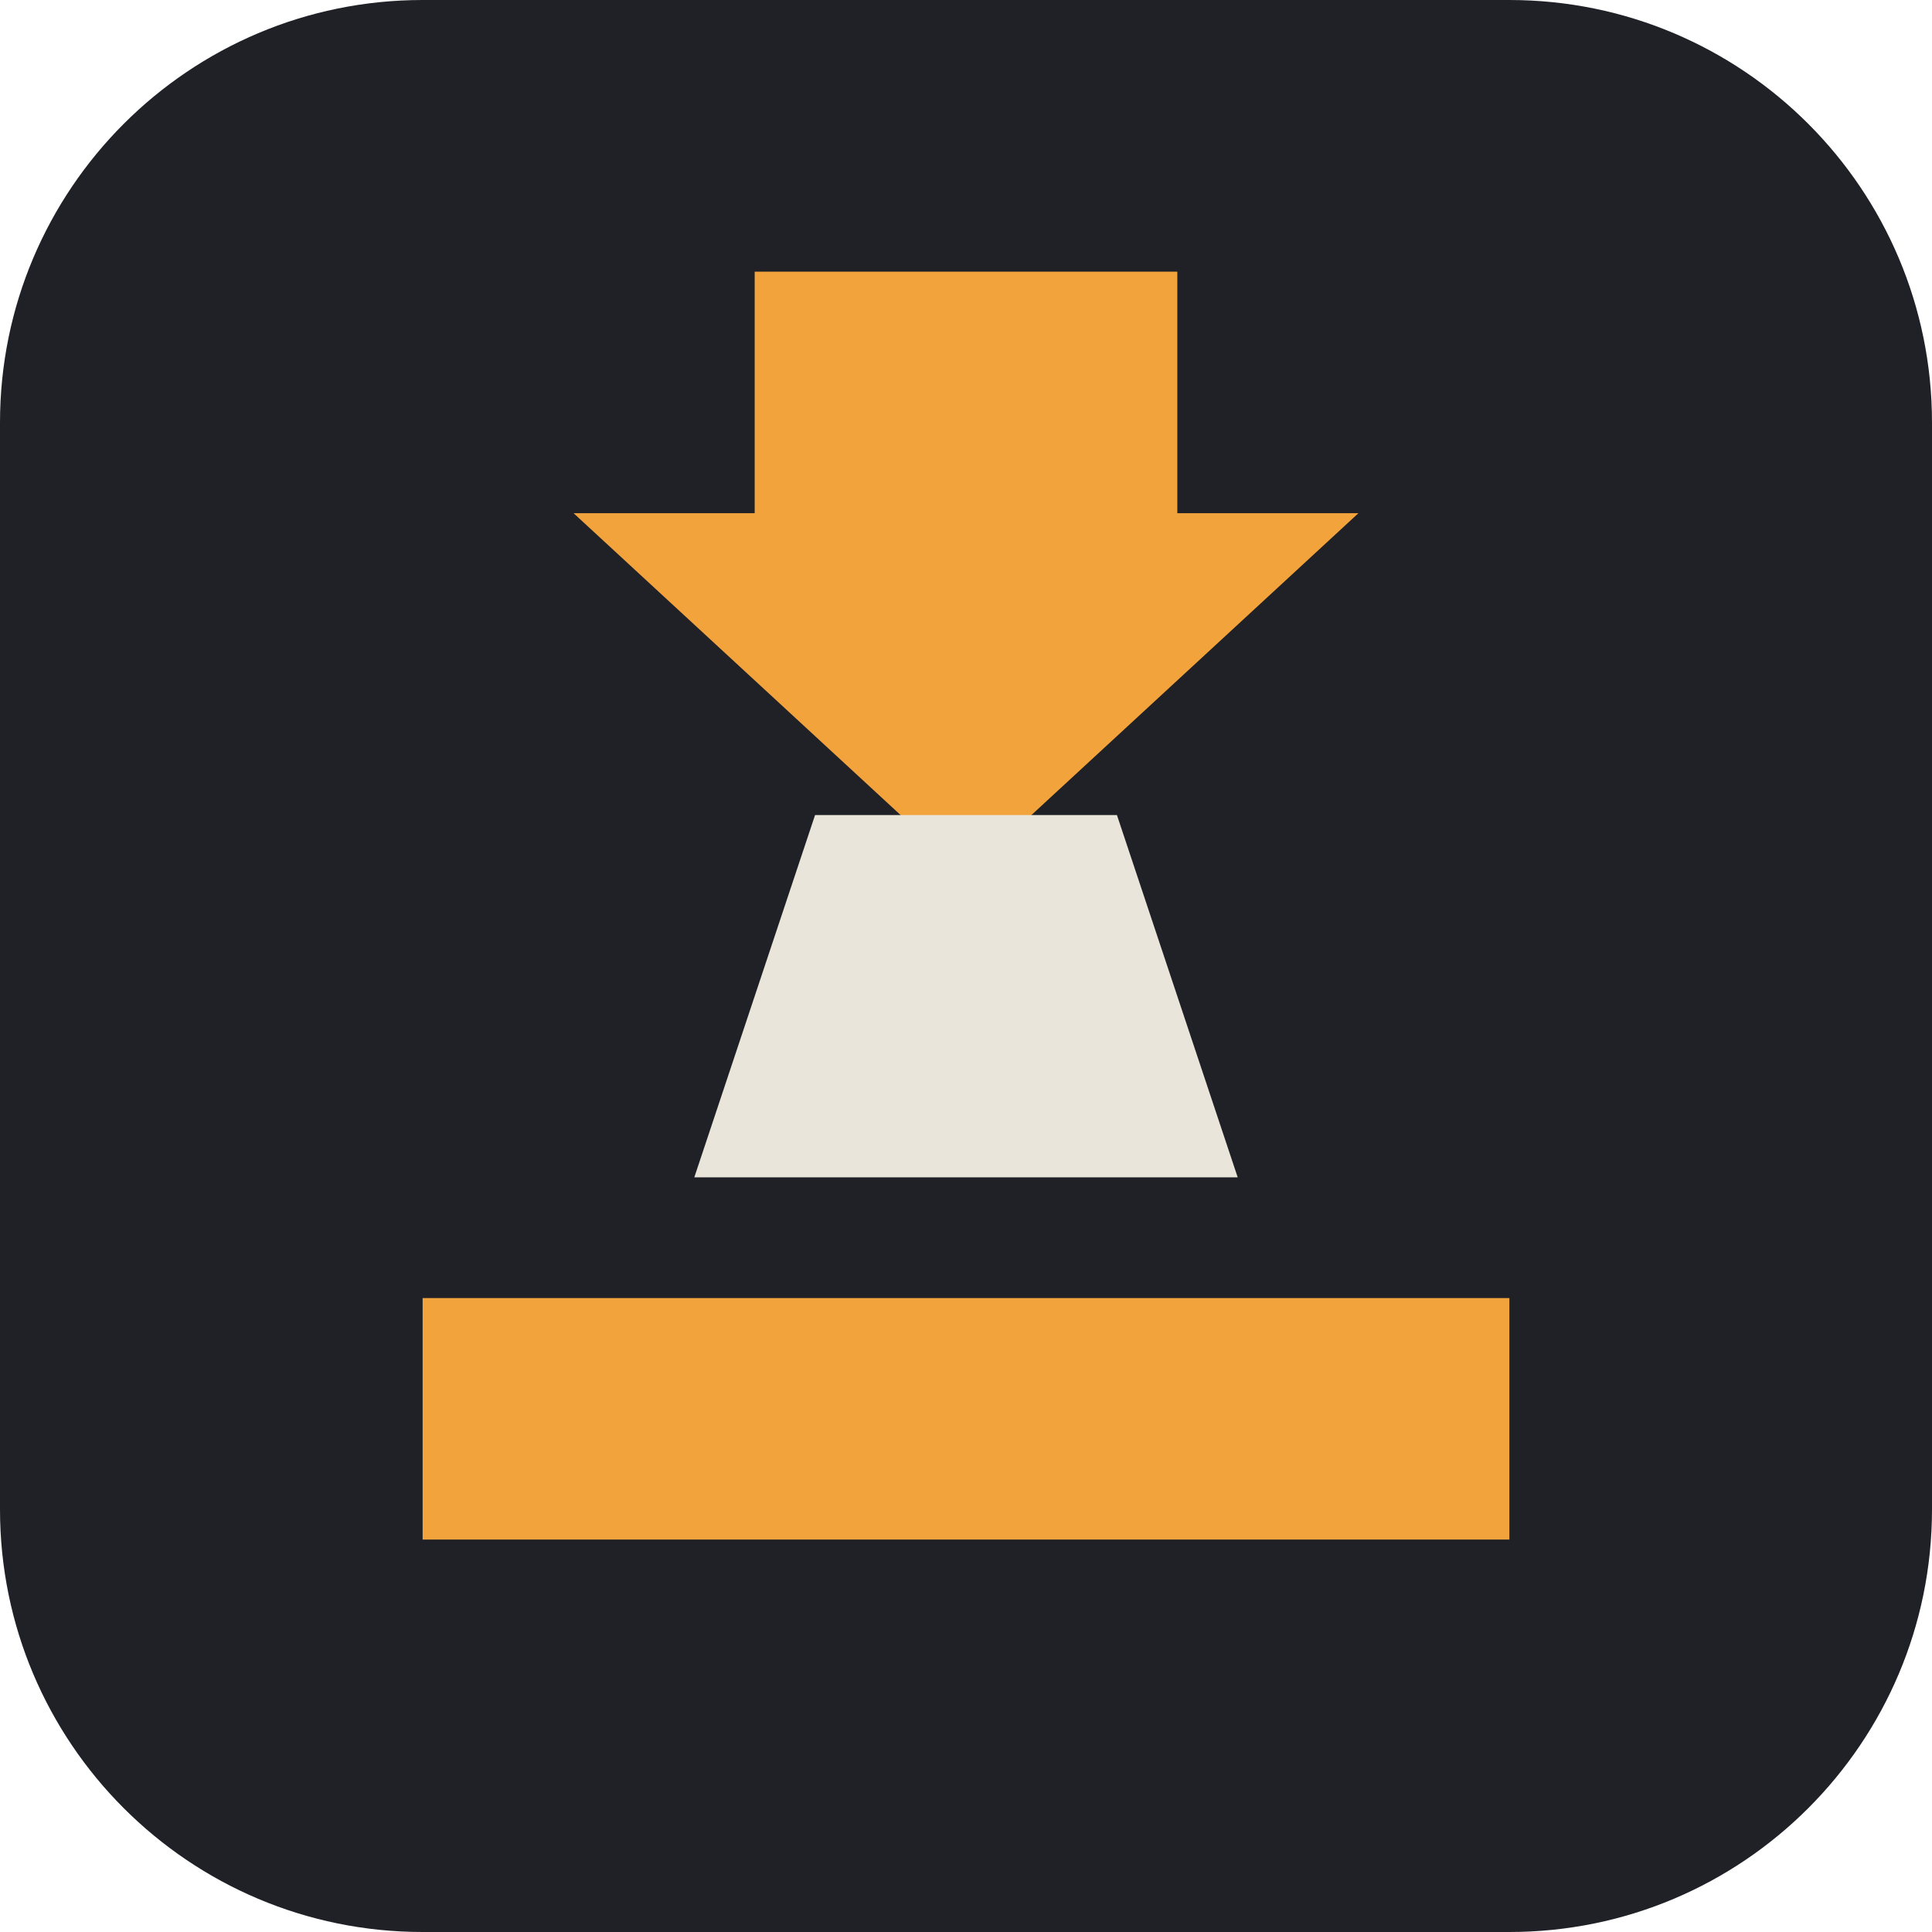
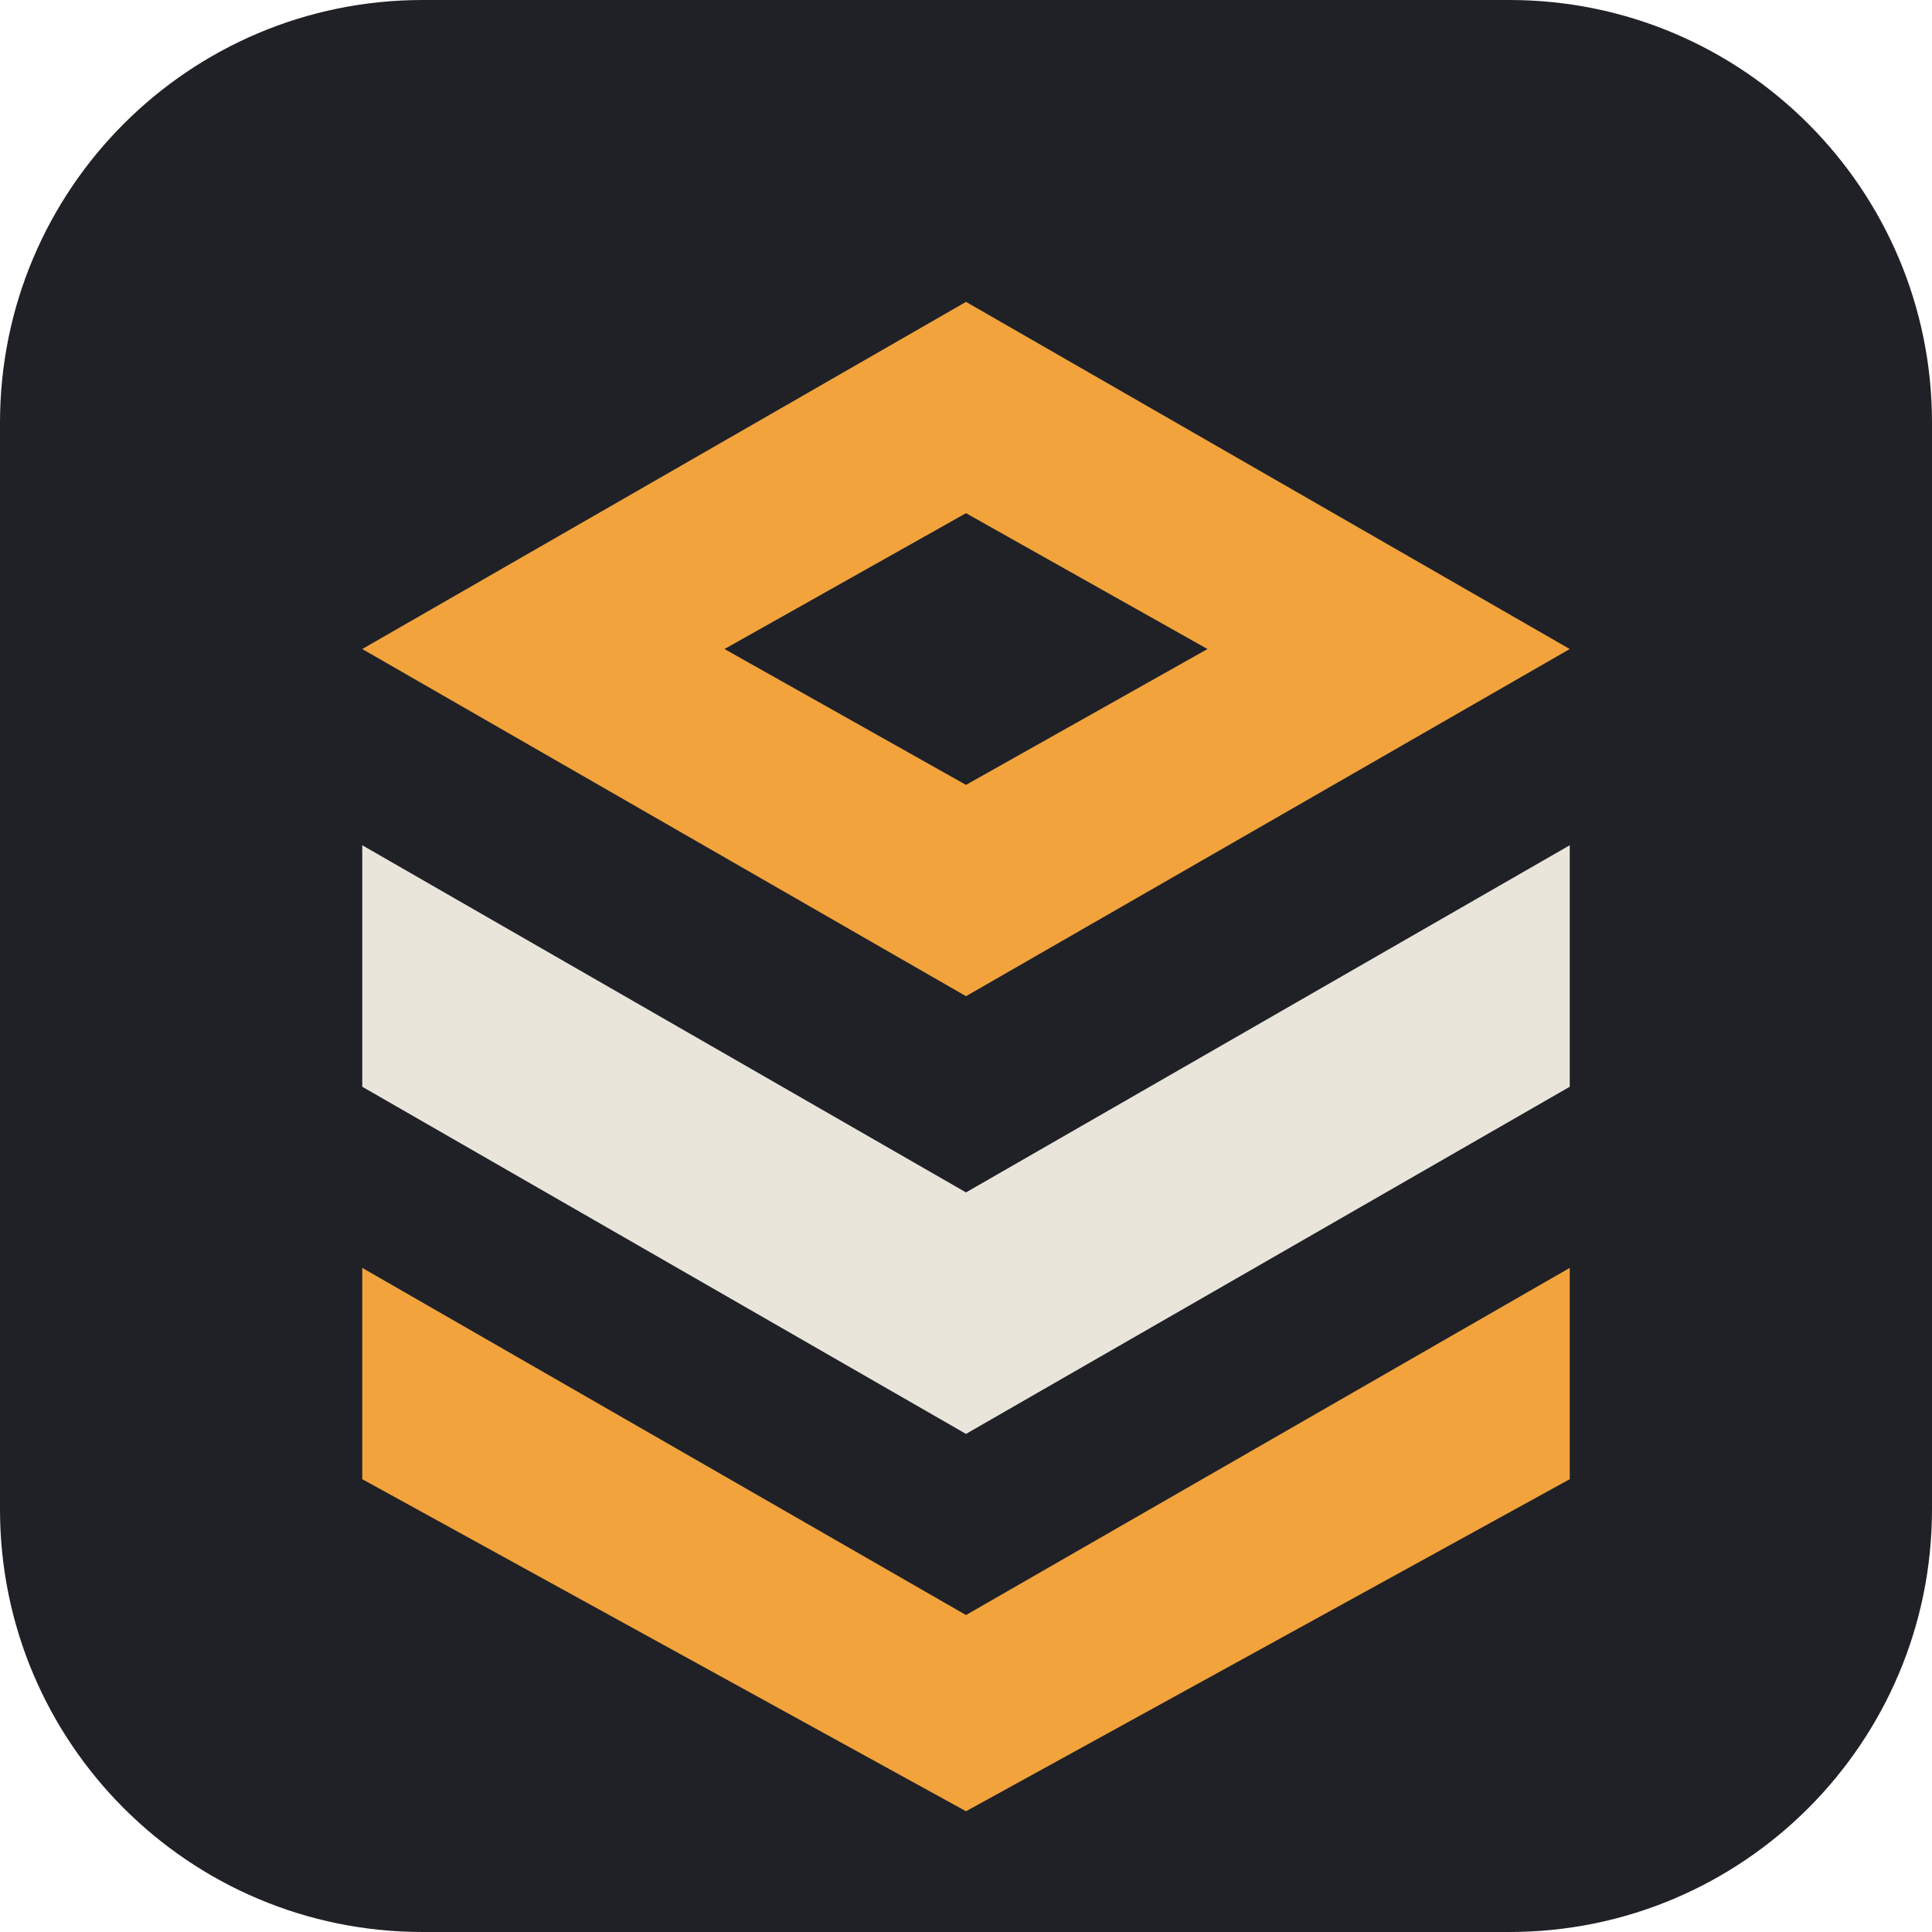
<svg xmlns="http://www.w3.org/2000/svg" viewBox="0 0 64 64">
  <rect width="64" height="64" rx="14" fill="#1f2127" />
-   <path fill="#f2a33c" d="M25 9h14v8h6L32 29 19 17h6V9Z" />
-   <path fill="#e9e5db" d="m23 39 4-12h10l4 12H23Z" />
-   <path fill="#f2a33c" d="M14 43h36v8H14z" />
+   <path fill="#f2a33c" d="m32 10 20 11.5L32 33 12 21.5 32 10Z" />
+   <path fill="#e9e5db" d="m12 28 20 11.5L52 28v8L32 47.5 12 36v-8Z" />
+   <path fill="#f2a33c" d="m12 42 20 11.5L52 42v7L32 60 12 49v-7Z" />
+   <path fill="#1f2127" d="m32 17 8 4.5-8 4.5-8-4.5 8-4.5Z" />
</svg>
